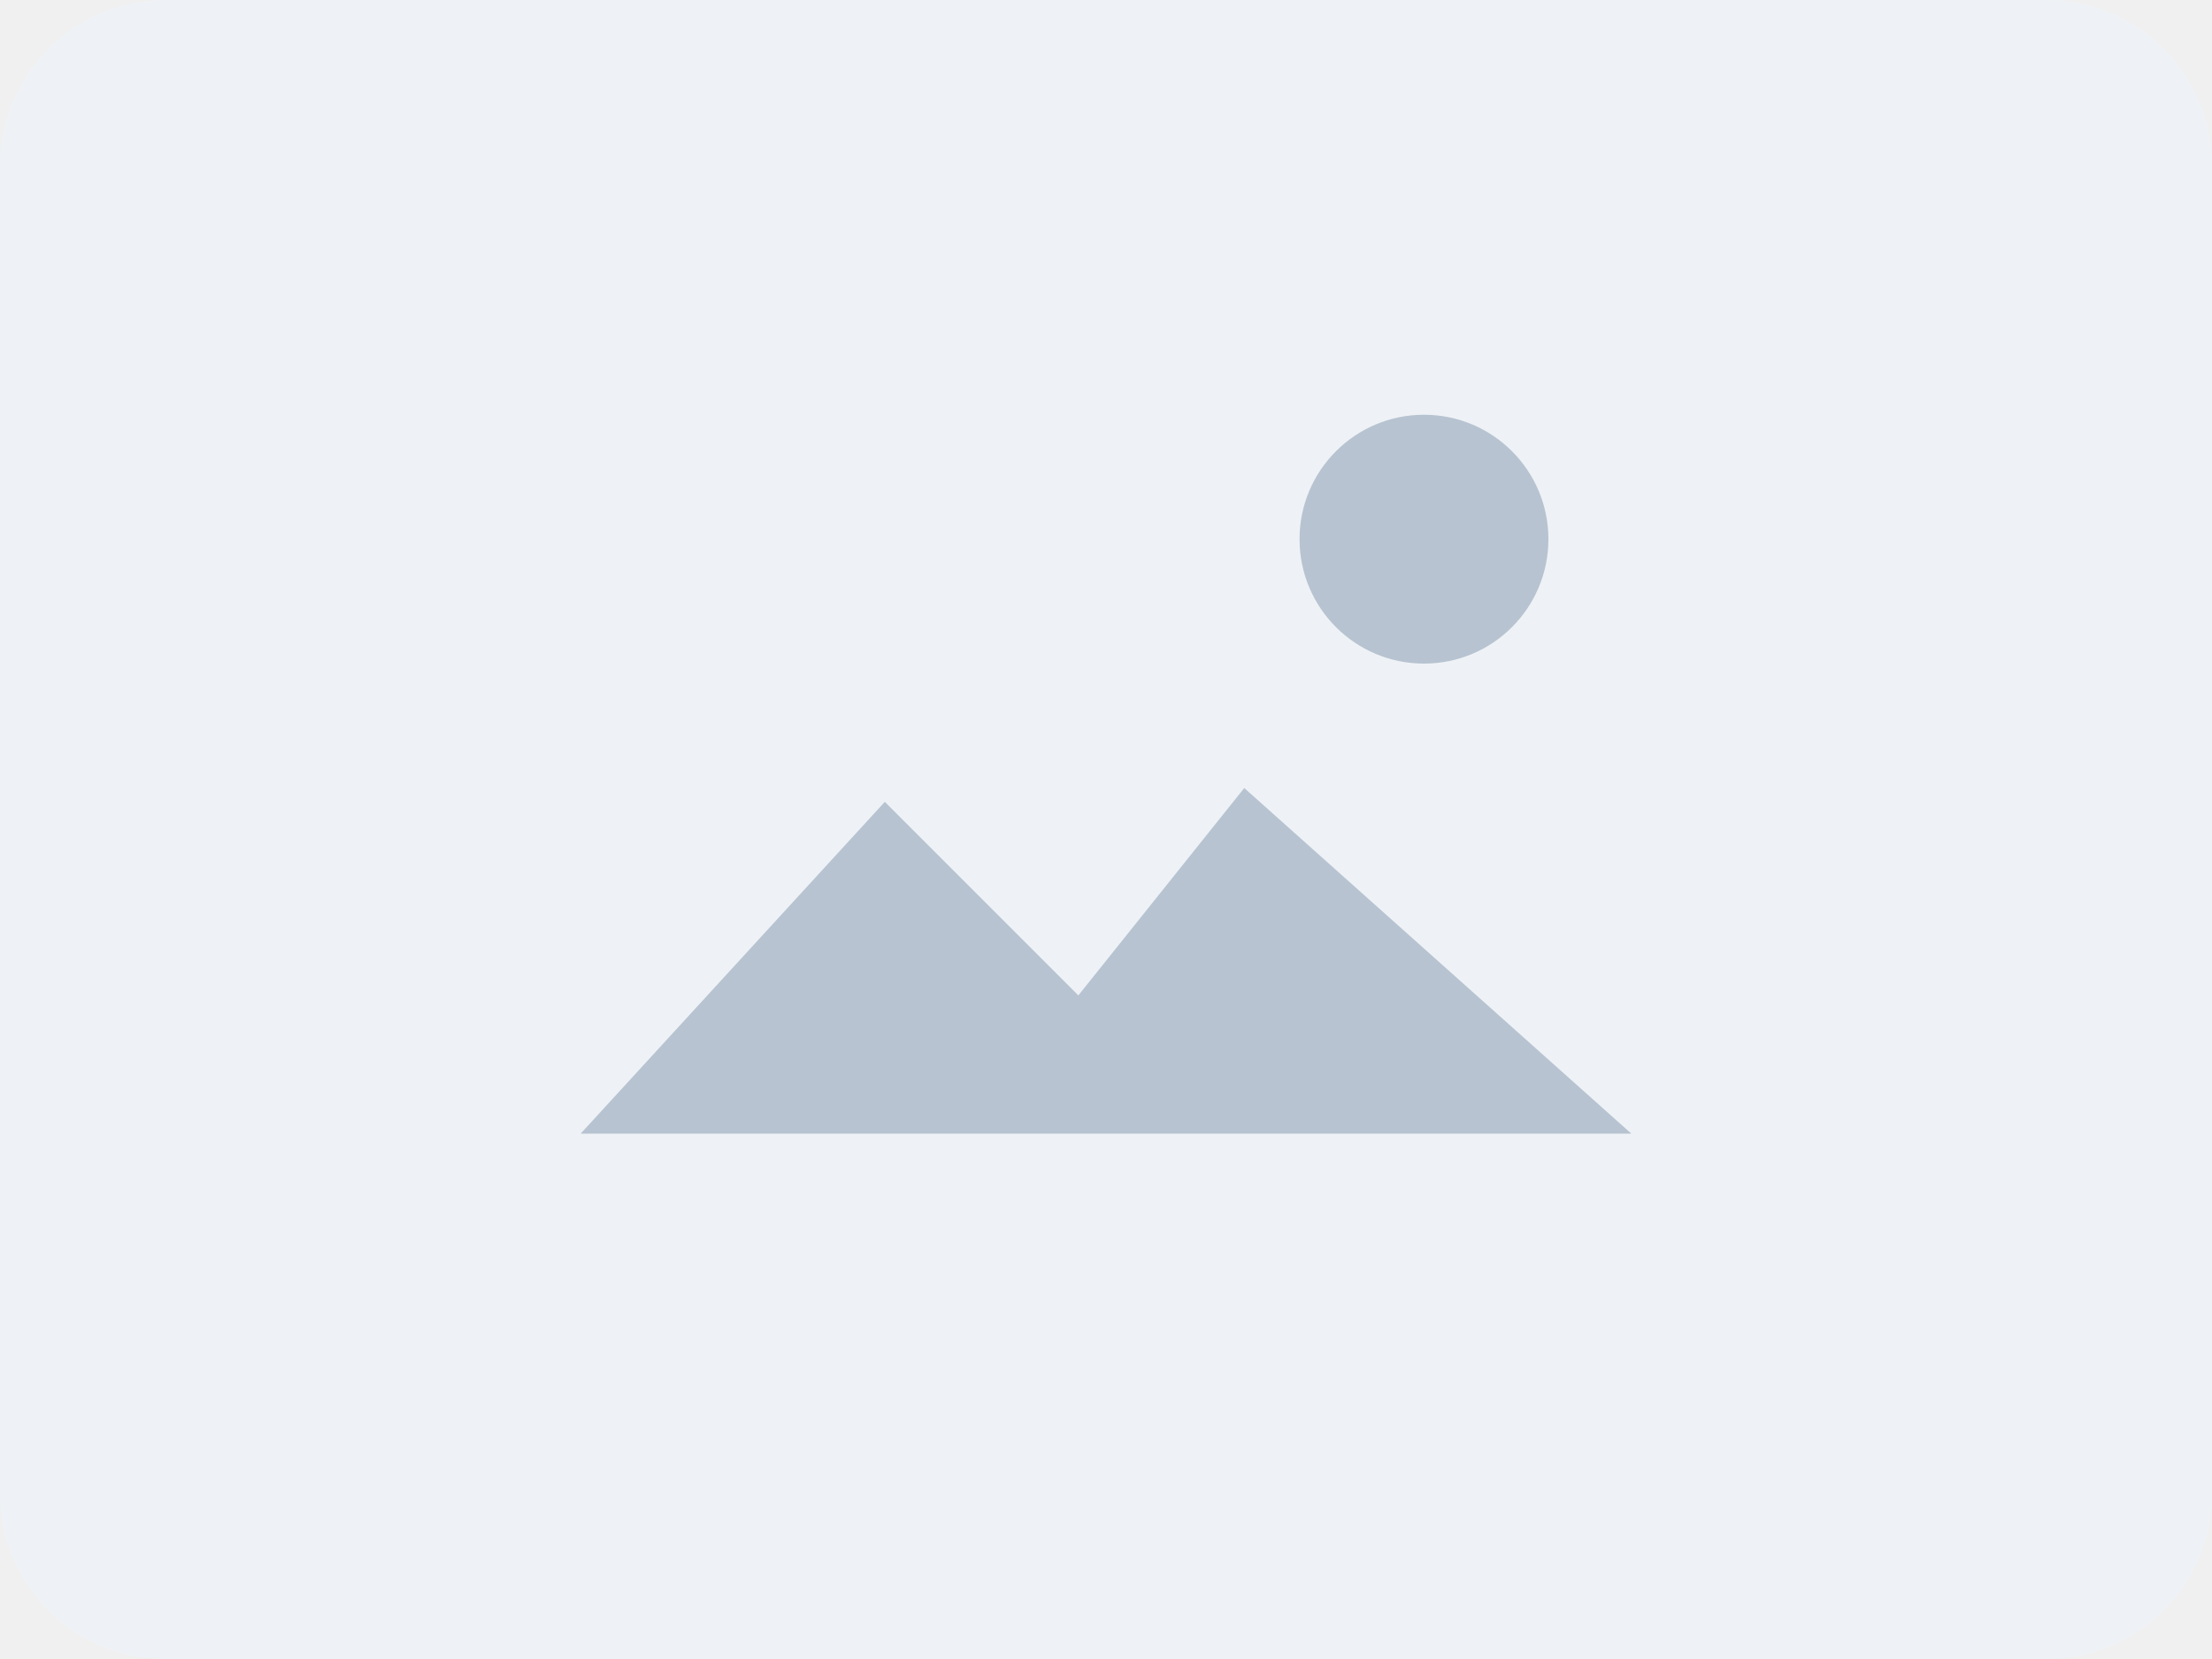
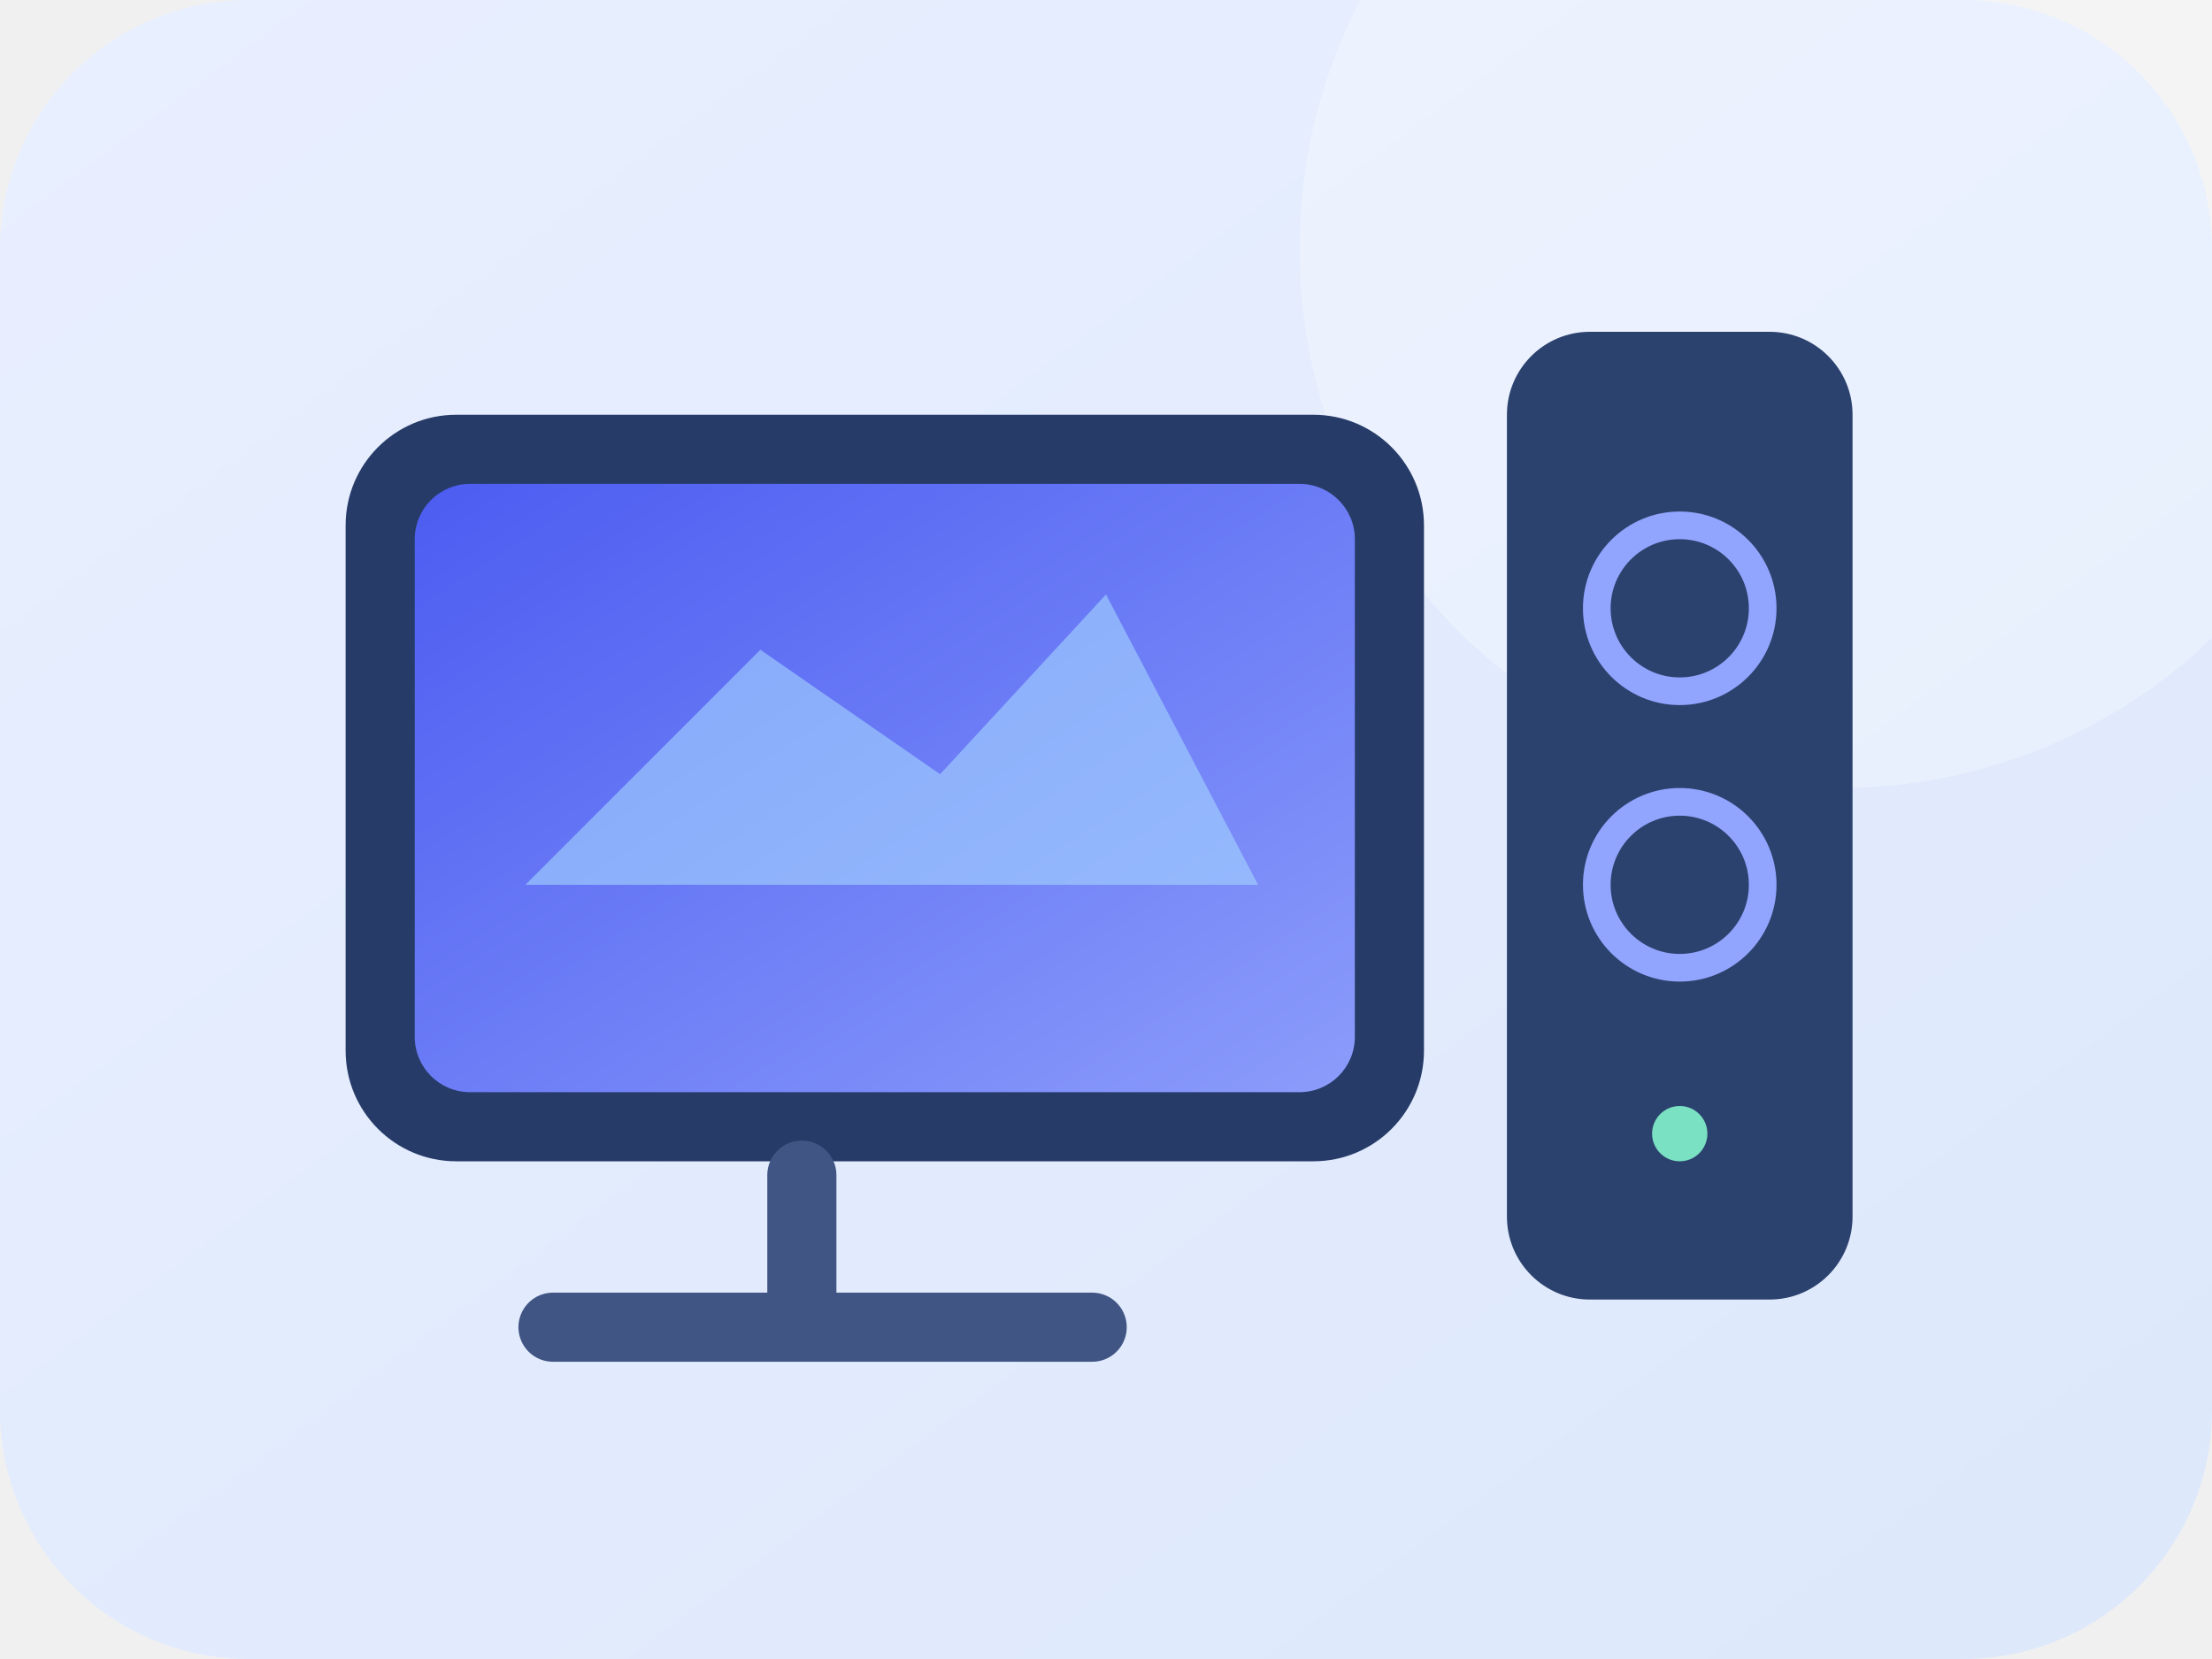
- <svg xmlns="http://www.w3.org/2000/svg" viewBox="0 0 160 120">
-   <rect width="160" height="120" rx="12" fill="#eef2f6" />
-   <path d="M42 82l22-24 14 14 12-15 28 25H42z" fill="#b7c3d0" />
-   <circle cx="103" cy="39" r="9" fill="#b7c3d0" />
+ <svg xmlns="http://www.w3.org/2000/svg" viewBox="0 0 160 120" role="img" aria-label="PC product placeholder">
+   <defs>
+     <linearGradient id="bg" x2="1" y2="1">
+       <stop stop-color="#e9efff" />
+       <stop offset="1" stop-color="#dce8fb" />
+     </linearGradient>
+     <linearGradient id="screen" x2="1" y2="1">
+       <stop stop-color="#4c5cf1" />
+       <stop offset="1" stop-color="#8b9cfb" />
+     </linearGradient>
+   </defs>
+   <rect width="160" height="120" rx="18" fill="url(#bg)" />
+   <circle cx="133" cy="18" r="39" fill="#fff" opacity=".28" />
+   <rect x="25" y="30" width="78" height="54" rx="8" fill="#263b68" />
+   <rect x="30" y="35" width="68" height="44" rx="4" fill="url(#screen)" />
+   <path d="M38 64l17-17 13 9 12-13 11 21H38z" fill="#a5d5ff" opacity=".6" />
+   <path d="M58 85v9m-18 2h39" stroke="#405584" stroke-width="5" stroke-linecap="round" />
+   <rect x="109" y="24" width="25" height="70" rx="6" fill="#2c426e" />
+   <circle cx="121.5" cy="44" r="6" fill="none" stroke="#91a5ff" stroke-width="2" />
+   <circle cx="121.5" cy="64" r="6" fill="none" stroke="#91a5ff" stroke-width="2" />
+   <circle cx="121.5" cy="82" r="2" fill="#7ae1c2" />
</svg>
